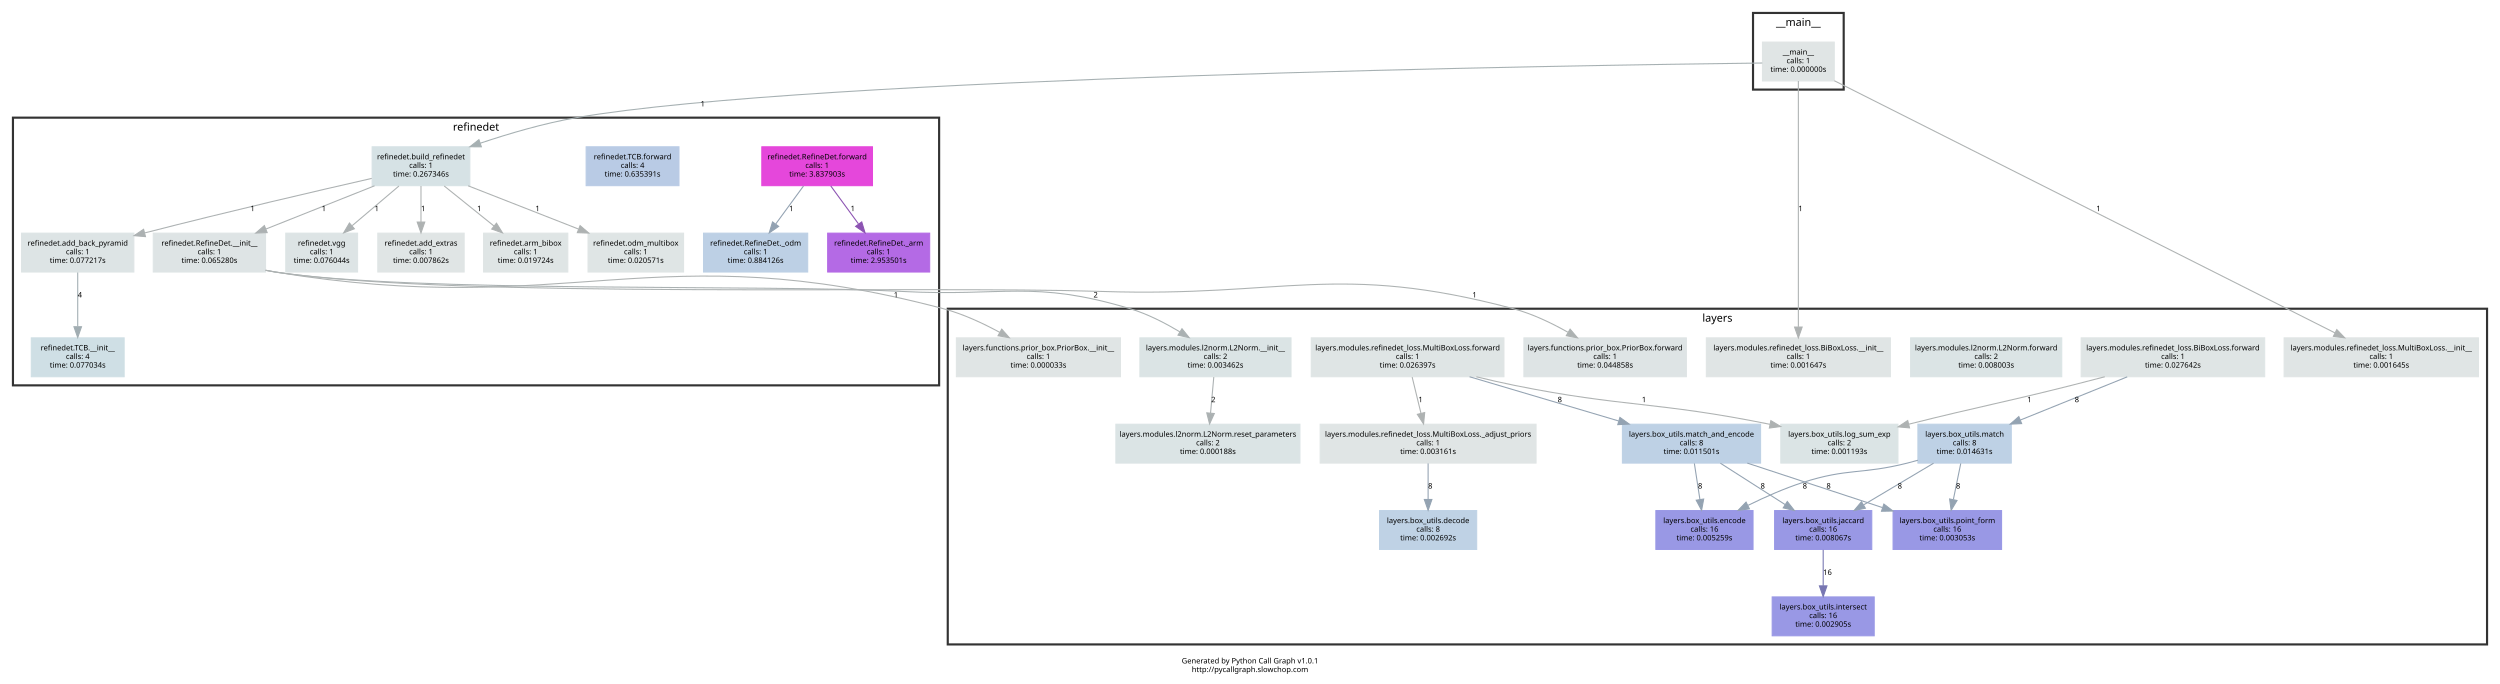
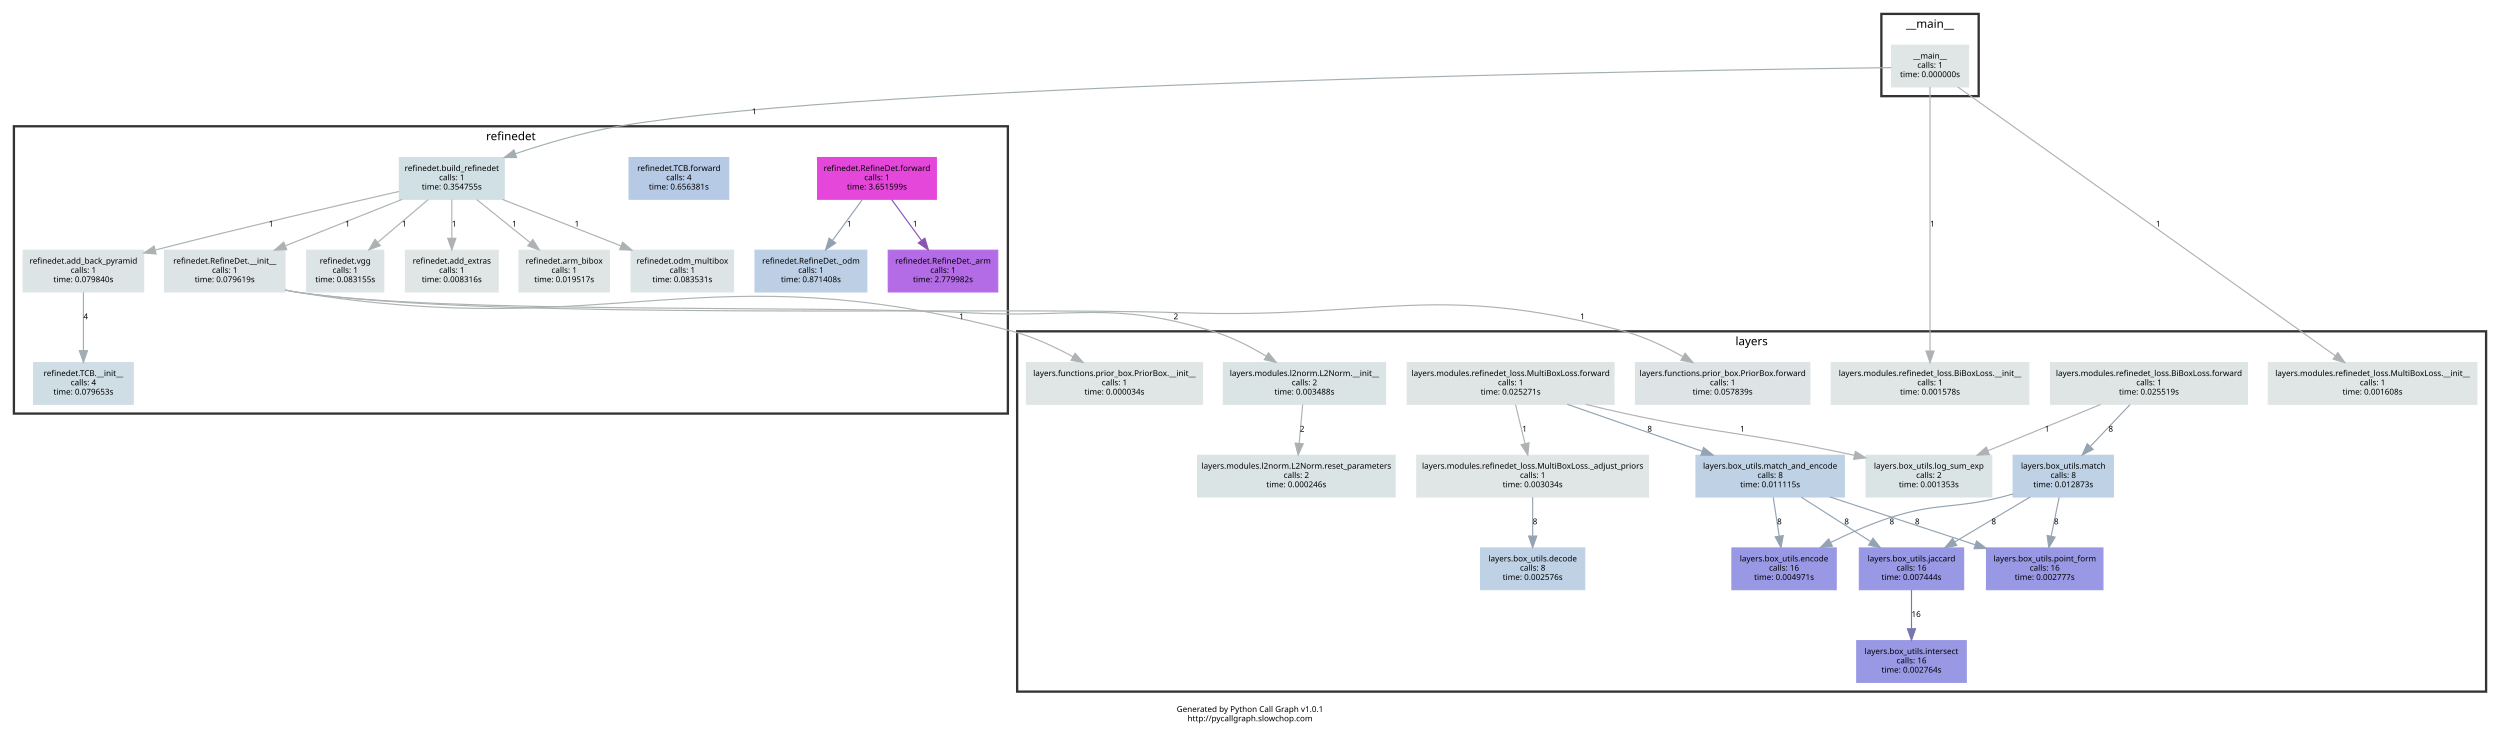
- <svg xmlns="http://www.w3.org/2000/svg" width="2316pt" height="633pt" viewBox="0.00 0.00 2316.00 633.00">
+ <svg xmlns="http://www.w3.org/2000/svg" width="2158pt" height="633pt" viewBox="0.00 0.00 2158.00 633.00">
  <g id="graph0" class="graph" transform="scale(1 1) rotate(0) translate(4 629)">
-     <polygon fill="white" stroke="white" points="-4,5 -4,-629 2313,-629 2313,5 -4,5" />
-     <text text-anchor="middle" x="1154" y="-14.4" font-family="Verdana" font-size="7.00" fill="#000000">Generated by Python Call Graph v1.0.1</text>
-     <text text-anchor="middle" x="1154" y="-6.4" font-family="Verdana" font-size="7.00" fill="#000000">http://pycallgraph.slowchop.com</text>
+     <polygon fill="white" stroke="white" points="-4,5 -4,-629 2155,-629 2155,5 -4,5" />
+     <text text-anchor="middle" x="1075" y="-14.4" font-family="Verdana" font-size="7.00" fill="#000000">Generated by Python Call Graph v1.0.1</text>
+     <text text-anchor="middle" x="1075" y="-6.4" font-family="Verdana" font-size="7.00" fill="#000000">http://pycallgraph.slowchop.com</text>
    <g id="clust1" class="cluster">
-       <polygon fill="none" stroke="#000000" stroke-width="2" stroke-opacity="0.8" points="874,-32 874,-343 2300,-343 2300,-32 874,-32" />
-       <text text-anchor="middle" x="1587" y="-331" font-family="Verdana" font-size="10.00">layers</text>
+       <polygon fill="none" stroke="#000000" stroke-width="2" stroke-opacity="0.8" points="874,-32 874,-343 2142,-343 2142,-32 874,-32" />
+       <text text-anchor="middle" x="1508" y="-331" font-family="Verdana" font-size="10.00">layers</text>
    </g>
    <g id="clust2" class="cluster">
      <polygon fill="none" stroke="#000000" stroke-width="2" stroke-opacity="0.8" points="8,-272 8,-520 866,-520 866,-272 8,-272" />
      <text text-anchor="middle" x="437" y="-508" font-family="Verdana" font-size="10.00">refinedet</text>
    </g>
    <g id="clust3" class="cluster">
      <polygon fill="none" stroke="#000000" stroke-width="2" stroke-opacity="0.8" points="1620,-546 1620,-617 1704,-617 1704,-546 1620,-546" />
      <text text-anchor="middle" x="1662" y="-605" font-family="Verdana" font-size="10.00">__main__</text>
    </g>
    <g id="node1" class="node">
      <polygon fill="#e0e5e5" stroke="#e0e5e5" points="1419,-236 1219,-236 1219,-200 1419,-200 1419,-236" />
      <text text-anchor="middle" x="1319" y="-224.4" font-family="Verdana" font-size="7.00" fill="#000000">layers.modules.refinedet_loss.MultiBoxLoss._adjust_priors</text>
      <text text-anchor="middle" x="1319" y="-216.4" font-family="Verdana" font-size="7.00" fill="#000000">calls: 1</text>
-       <text text-anchor="middle" x="1319" y="-208.4" font-family="Verdana" font-size="7.00" fill="#000000">time: 0.003161s</text>
+       <text text-anchor="middle" x="1319" y="-208.4" font-family="Verdana" font-size="7.00" fill="#000000">time: 0.003034s</text>
    </g>
    <g id="node6" class="node">
      <polygon fill="#bfd2e5" stroke="#bfd2e5" points="1364,-156 1274,-156 1274,-120 1364,-120 1364,-156" />
      <text text-anchor="middle" x="1319" y="-144.4" font-family="Verdana" font-size="7.00" fill="#000000">layers.box_utils.decode</text>
      <text text-anchor="middle" x="1319" y="-136.4" font-family="Verdana" font-size="7.00" fill="#000000">calls: 8</text>
-       <text text-anchor="middle" x="1319" y="-128.4" font-family="Verdana" font-size="7.00" fill="#000000">time: 0.002692s</text>
+       <text text-anchor="middle" x="1319" y="-128.4" font-family="Verdana" font-size="7.00" fill="#000000">time: 0.002576s</text>
    </g>
    <g id="edge5" class="edge">
      <path fill="none" stroke="#94a3b2" d="M1319,-199.689C1319,-189.894 1319,-177.422 1319,-166.335" />
      <polygon fill="#94a3b2" stroke="#94a3b2" points="1322.5,-166.262 1319,-156.262 1315.5,-166.262 1322.5,-166.262" />
      <text text-anchor="middle" x="1321" y="-176.4" font-family="Verdana" font-size="7.00" fill="#000000">8</text>
    </g>
    <g id="node2" class="node">
-       <polygon fill="#9998e5" stroke="#9998e5" points="1620,-156 1530,-156 1530,-120 1620,-120 1620,-156" />
-       <text text-anchor="middle" x="1575" y="-144.4" font-family="Verdana" font-size="7.00" fill="#000000">layers.box_utils.encode</text>
-       <text text-anchor="middle" x="1575" y="-136.4" font-family="Verdana" font-size="7.00" fill="#000000">calls: 16</text>
-       <text text-anchor="middle" x="1575" y="-128.4" font-family="Verdana" font-size="7.00" fill="#000000">time: 0.005259s</text>
+       <polygon fill="#9998e5" stroke="#9998e5" points="1581,-156 1491,-156 1491,-120 1581,-120 1581,-156" />
+       <text text-anchor="middle" x="1536" y="-144.4" font-family="Verdana" font-size="7.00" fill="#000000">layers.box_utils.encode</text>
+       <text text-anchor="middle" x="1536" y="-136.4" font-family="Verdana" font-size="7.00" fill="#000000">calls: 16</text>
+       <text text-anchor="middle" x="1536" y="-128.4" font-family="Verdana" font-size="7.00" fill="#000000">time: 0.004971s</text>
    </g>
    <g id="node3" class="node">
-       <polygon fill="#dbe4e5" stroke="#dbe4e5" points="1754.25,-236 1645.75,-236 1645.75,-200 1754.25,-200 1754.25,-236" />
-       <text text-anchor="middle" x="1700" y="-224.4" font-family="Verdana" font-size="7.00" fill="#000000">layers.box_utils.log_sum_exp</text>
-       <text text-anchor="middle" x="1700" y="-216.4" font-family="Verdana" font-size="7.00" fill="#000000">calls: 2</text>
-       <text text-anchor="middle" x="1700" y="-208.4" font-family="Verdana" font-size="7.00" fill="#000000">time: 0.001193s</text>
+       <polygon fill="#dbe4e5" stroke="#dbe4e5" points="1715.25,-236 1606.75,-236 1606.75,-200 1715.25,-200 1715.25,-236" />
+       <text text-anchor="middle" x="1661" y="-224.4" font-family="Verdana" font-size="7.00" fill="#000000">layers.box_utils.log_sum_exp</text>
+       <text text-anchor="middle" x="1661" y="-216.4" font-family="Verdana" font-size="7.00" fill="#000000">calls: 2</text>
+       <text text-anchor="middle" x="1661" y="-208.4" font-family="Verdana" font-size="7.00" fill="#000000">time: 0.001353s</text>
    </g>
    <g id="node4" class="node">
      <polygon fill="#e0e5e5" stroke="#e0e5e5" points="1034,-316 882,-316 882,-280 1034,-280 1034,-316" />
      <text text-anchor="middle" x="958" y="-304.4" font-family="Verdana" font-size="7.00" fill="#000000">layers.functions.prior_box.PriorBox.__init__</text>
      <text text-anchor="middle" x="958" y="-296.4" font-family="Verdana" font-size="7.00" fill="#000000">calls: 1</text>
-       <text text-anchor="middle" x="958" y="-288.4" font-family="Verdana" font-size="7.00" fill="#000000">time: 0.000033s</text>
+       <text text-anchor="middle" x="958" y="-288.4" font-family="Verdana" font-size="7.00" fill="#000000">time: 0.000034s</text>
    </g>
    <g id="node5" class="node">
      <polygon fill="#dbe4e5" stroke="#dbe4e5" points="1200.25,-236 1029.75,-236 1029.75,-200 1200.25,-200 1200.25,-236" />
      <text text-anchor="middle" x="1115" y="-224.4" font-family="Verdana" font-size="7.00" fill="#000000">layers.modules.l2norm.L2Norm.reset_parameters</text>
      <text text-anchor="middle" x="1115" y="-216.4" font-family="Verdana" font-size="7.00" fill="#000000">calls: 2</text>
-       <text text-anchor="middle" x="1115" y="-208.4" font-family="Verdana" font-size="7.00" fill="#000000">time: 0.000188s</text>
+       <text text-anchor="middle" x="1115" y="-208.4" font-family="Verdana" font-size="7.00" fill="#000000">time: 0.000246s</text>
    </g>
    <g id="node7" class="node">
-       <polygon fill="#9998e5" stroke="#9998e5" points="1732.25,-76 1637.75,-76 1637.75,-40 1732.25,-40 1732.25,-76" />
-       <text text-anchor="middle" x="1685" y="-64.4" font-family="Verdana" font-size="7.00" fill="#000000">layers.box_utils.intersect</text>
-       <text text-anchor="middle" x="1685" y="-56.4" font-family="Verdana" font-size="7.00" fill="#000000">calls: 16</text>
-       <text text-anchor="middle" x="1685" y="-48.4" font-family="Verdana" font-size="7.00" fill="#000000">time: 0.002905s</text>
+       <polygon fill="#9998e5" stroke="#9998e5" points="1693.25,-76 1598.75,-76 1598.75,-40 1693.25,-40 1693.25,-76" />
+       <text text-anchor="middle" x="1646" y="-64.4" font-family="Verdana" font-size="7.00" fill="#000000">layers.box_utils.intersect</text>
+       <text text-anchor="middle" x="1646" y="-56.4" font-family="Verdana" font-size="7.00" fill="#000000">calls: 16</text>
+       <text text-anchor="middle" x="1646" y="-48.4" font-family="Verdana" font-size="7.00" fill="#000000">time: 0.002764s</text>
    </g>
    <g id="node8" class="node">
-       <polygon fill="#dfe5e5" stroke="#dfe5e5" points="2094,-316 1924,-316 1924,-280 2094,-280 2094,-316" />
-       <text text-anchor="middle" x="2009" y="-304.4" font-family="Verdana" font-size="7.00" fill="#000000">layers.modules.refinedet_loss.BiBoxLoss.forward</text>
-       <text text-anchor="middle" x="2009" y="-296.4" font-family="Verdana" font-size="7.00" fill="#000000">calls: 1</text>
-       <text text-anchor="middle" x="2009" y="-288.4" font-family="Verdana" font-size="7.00" fill="#000000">time: 0.027642s</text>
+       <polygon fill="#dfe5e5" stroke="#dfe5e5" points="1936,-316 1766,-316 1766,-280 1936,-280 1936,-316" />
+       <text text-anchor="middle" x="1851" y="-304.4" font-family="Verdana" font-size="7.00" fill="#000000">layers.modules.refinedet_loss.BiBoxLoss.forward</text>
+       <text text-anchor="middle" x="1851" y="-296.4" font-family="Verdana" font-size="7.00" fill="#000000">calls: 1</text>
+       <text text-anchor="middle" x="1851" y="-288.4" font-family="Verdana" font-size="7.00" fill="#000000">time: 0.025519s</text>
    </g>
    <g id="edge9" class="edge">
-       <path fill="none" stroke="#aeb2b2" d="M1945.85,-279.966C1935.55,-277.256 1924.99,-274.518 1915,-272 1851.11,-255.89 1832.55,-253.091 1764.4,-236.063" />
-       <polygon fill="#aeb2b2" stroke="#aeb2b2" points="1764.99,-232.604 1754.44,-233.563 1763.29,-239.393 1764.99,-232.604" />
-       <text text-anchor="middle" x="1876" y="-256.4" font-family="Verdana" font-size="7.00" fill="#000000">1</text>
+       <path fill="none" stroke="#aeb2b2" d="M1809.3,-279.883C1780.72,-268.148 1742.61,-252.504 1712.19,-240.013" />
+       <polygon fill="#aeb2b2" stroke="#aeb2b2" points="1713.18,-236.637 1702.6,-236.078 1710.52,-243.113 1713.18,-236.637" />
+       <text text-anchor="middle" x="1763" y="-256.4" font-family="Verdana" font-size="7.00" fill="#000000">1</text>
+     </g>
+     <g id="node9" class="node">
+       <polygon fill="#bed1e5" stroke="#bed1e5" points="1820.25,-236 1733.75,-236 1733.75,-200 1820.25,-200 1820.25,-236" />
+       <text text-anchor="middle" x="1777" y="-224.4" font-family="Verdana" font-size="7.00" fill="#000000">layers.box_utils.match</text>
+       <text text-anchor="middle" x="1777" y="-216.4" font-family="Verdana" font-size="7.00" fill="#000000">calls: 8</text>
+       <text text-anchor="middle" x="1777" y="-208.4" font-family="Verdana" font-size="7.00" fill="#000000">time: 0.012873s</text>
+     </g>
+     <g id="edge10" class="edge">
+       <path fill="none" stroke="#94a3b2" d="M1834.58,-279.689C1824.52,-269.086 1811.48,-255.346 1800.36,-243.622" />
+       <polygon fill="#94a3b2" stroke="#94a3b2" points="1802.8,-241.108 1793.38,-236.262 1797.72,-245.926 1802.8,-241.108" />
+       <text text-anchor="middle" x="1818" y="-256.4" font-family="Verdana" font-size="7.00" fill="#000000">8</text>
+     </g>
+     <g id="edge14" class="edge">
+       <path fill="none" stroke="#94a3b2" d="M1733.74,-202.632C1730.46,-201.693 1727.19,-200.803 1724,-200 1681.48,-189.282 1668.72,-195.478 1627,-182 1609.93,-176.484 1591.91,-168.475 1576.45,-160.86" />
+       <polygon fill="#94a3b2" stroke="#94a3b2" points="1577.69,-157.567 1567.19,-156.195 1574.54,-163.819 1577.69,-157.567" />
+       <text text-anchor="middle" x="1629" y="-176.4" font-family="Verdana" font-size="7.00" fill="#000000">8</text>
+     </g>
+     <g id="node10" class="node">
+       <polygon fill="#9998e5" stroke="#9998e5" points="1811.25,-156 1710.75,-156 1710.75,-120 1811.25,-120 1811.25,-156" />
+       <text text-anchor="middle" x="1761" y="-144.4" font-family="Verdana" font-size="7.00" fill="#000000">layers.box_utils.point_form</text>
+       <text text-anchor="middle" x="1761" y="-136.4" font-family="Verdana" font-size="7.00" fill="#000000">calls: 16</text>
+       <text text-anchor="middle" x="1761" y="-128.4" font-family="Verdana" font-size="7.00" fill="#000000">time: 0.002777s</text>
+     </g>
+     <g id="edge15" class="edge">
+       <path fill="none" stroke="#94a3b2" d="M1773.45,-199.689C1771.44,-189.894 1768.88,-177.422 1766.61,-166.335" />
+       <polygon fill="#94a3b2" stroke="#94a3b2" points="1769.98,-165.355 1764.54,-156.262 1763.12,-166.762 1769.98,-165.355" />
+       <text text-anchor="middle" x="1771" y="-176.4" font-family="Verdana" font-size="7.00" fill="#000000">8</text>
+     </g>
+     <g id="node17" class="node">
+       <polygon fill="#9998e5" stroke="#9998e5" points="1691,-156 1601,-156 1601,-120 1691,-120 1691,-156" />
+       <text text-anchor="middle" x="1646" y="-144.4" font-family="Verdana" font-size="7.00" fill="#000000">layers.box_utils.jaccard</text>
+       <text text-anchor="middle" x="1646" y="-136.4" font-family="Verdana" font-size="7.00" fill="#000000">calls: 16</text>
+       <text text-anchor="middle" x="1646" y="-128.4" font-family="Verdana" font-size="7.00" fill="#000000">time: 0.007444s</text>
+     </g>
+     <g id="edge16" class="edge">
+       <path fill="none" stroke="#94a3b2" d="M1748.25,-199.883C1729.23,-188.554 1704.08,-173.583 1683.49,-161.322" />
+       <polygon fill="#94a3b2" stroke="#94a3b2" points="1685.06,-158.186 1674.68,-156.078 1681.48,-164.201 1685.06,-158.186" />
+       <text text-anchor="middle" x="1717" y="-176.4" font-family="Verdana" font-size="7.00" fill="#000000">8</text>
    </g>
    <g id="node11" class="node">
-       <polygon fill="#bed1e5" stroke="#bed1e5" points="1859.25,-236 1772.75,-236 1772.75,-200 1859.25,-200 1859.25,-236" />
-       <text text-anchor="middle" x="1816" y="-224.4" font-family="Verdana" font-size="7.00" fill="#000000">layers.box_utils.match</text>
-       <text text-anchor="middle" x="1816" y="-216.4" font-family="Verdana" font-size="7.00" fill="#000000">calls: 8</text>
-       <text text-anchor="middle" x="1816" y="-208.4" font-family="Verdana" font-size="7.00" fill="#000000">time: 0.014631s</text>
-     </g>
-     <g id="edge10" class="edge">
-       <path fill="none" stroke="#94a3b2" d="M1966.65,-279.883C1937.48,-268.097 1898.57,-252.369 1867.59,-239.851" />
-       <polygon fill="#94a3b2" stroke="#94a3b2" points="1868.84,-236.58 1858.26,-236.078 1866.22,-243.07 1868.84,-236.58" />
-       <text text-anchor="middle" x="1920" y="-256.4" font-family="Verdana" font-size="7.00" fill="#000000">8</text>
-     </g>
-     <g id="node9" class="node">
-       <polygon fill="#dbe4e5" stroke="#dbe4e5" points="1906,-316 1766,-316 1766,-280 1906,-280 1906,-316" />
-       <text text-anchor="middle" x="1836" y="-304.4" font-family="Verdana" font-size="7.00" fill="#000000">layers.modules.l2norm.L2Norm.forward</text>
-       <text text-anchor="middle" x="1836" y="-296.4" font-family="Verdana" font-size="7.00" fill="#000000">calls: 2</text>
-       <text text-anchor="middle" x="1836" y="-288.4" font-family="Verdana" font-size="7.00" fill="#000000">time: 0.008003s</text>
-     </g>
-     <g id="node10" class="node">
-       <polygon fill="#9998e5" stroke="#9998e5" points="1850.25,-156 1749.75,-156 1749.75,-120 1850.25,-120 1850.25,-156" />
-       <text text-anchor="middle" x="1800" y="-144.4" font-family="Verdana" font-size="7.00" fill="#000000">layers.box_utils.point_form</text>
-       <text text-anchor="middle" x="1800" y="-136.4" font-family="Verdana" font-size="7.00" fill="#000000">calls: 16</text>
-       <text text-anchor="middle" x="1800" y="-128.4" font-family="Verdana" font-size="7.00" fill="#000000">time: 0.003053s</text>
-     </g>
-     <g id="edge14" class="edge">
-       <path fill="none" stroke="#94a3b2" d="M1772.74,-202.632C1769.46,-201.693 1766.19,-200.803 1763,-200 1720.48,-189.282 1707.72,-195.478 1666,-182 1648.93,-176.484 1630.91,-168.475 1615.45,-160.86" />
-       <polygon fill="#94a3b2" stroke="#94a3b2" points="1616.69,-157.567 1606.19,-156.195 1613.54,-163.819 1616.69,-157.567" />
-       <text text-anchor="middle" x="1668" y="-176.4" font-family="Verdana" font-size="7.00" fill="#000000">8</text>
-     </g>
-     <g id="edge15" class="edge">
-       <path fill="none" stroke="#94a3b2" d="M1812.45,-199.689C1810.44,-189.894 1807.88,-177.422 1805.61,-166.335" />
-       <polygon fill="#94a3b2" stroke="#94a3b2" points="1808.98,-165.355 1803.54,-156.262 1802.12,-166.762 1808.98,-165.355" />
-       <text text-anchor="middle" x="1810" y="-176.4" font-family="Verdana" font-size="7.00" fill="#000000">8</text>
-     </g>
-     <g id="node18" class="node">
-       <polygon fill="#9998e5" stroke="#9998e5" points="1730,-156 1640,-156 1640,-120 1730,-120 1730,-156" />
-       <text text-anchor="middle" x="1685" y="-144.4" font-family="Verdana" font-size="7.00" fill="#000000">layers.box_utils.jaccard</text>
-       <text text-anchor="middle" x="1685" y="-136.4" font-family="Verdana" font-size="7.00" fill="#000000">calls: 16</text>
-       <text text-anchor="middle" x="1685" y="-128.4" font-family="Verdana" font-size="7.00" fill="#000000">time: 0.008067s</text>
-     </g>
-     <g id="edge16" class="edge">
-       <path fill="none" stroke="#94a3b2" d="M1787.25,-199.883C1768.23,-188.554 1743.08,-173.583 1722.49,-161.322" />
-       <polygon fill="#94a3b2" stroke="#94a3b2" points="1724.06,-158.186 1713.68,-156.078 1720.48,-164.201 1724.06,-158.186" />
-       <text text-anchor="middle" x="1756" y="-176.4" font-family="Verdana" font-size="7.00" fill="#000000">8</text>
-     </g>
-     <g id="node12" class="node">
      <polygon fill="#e0e5e5" stroke="#e0e5e5" points="1747.25,-316 1576.75,-316 1576.75,-280 1747.25,-280 1747.25,-316" />
      <text text-anchor="middle" x="1662" y="-304.4" font-family="Verdana" font-size="7.00" fill="#000000">layers.modules.refinedet_loss.BiBoxLoss.__init__</text>
      <text text-anchor="middle" x="1662" y="-296.4" font-family="Verdana" font-size="7.00" fill="#000000">calls: 1</text>
-       <text text-anchor="middle" x="1662" y="-288.4" font-family="Verdana" font-size="7.00" fill="#000000">time: 0.001647s</text>
+       <text text-anchor="middle" x="1662" y="-288.4" font-family="Verdana" font-size="7.00" fill="#000000">time: 0.001578s</text>
+     </g>
+     <g id="node12" class="node">
+       <polygon fill="#e0e5e5" stroke="#e0e5e5" points="2134,-316 1954,-316 1954,-280 2134,-280 2134,-316" />
+       <text text-anchor="middle" x="2044" y="-304.4" font-family="Verdana" font-size="7.00" fill="#000000">layers.modules.refinedet_loss.MultiBoxLoss.__init__</text>
+       <text text-anchor="middle" x="2044" y="-296.4" font-family="Verdana" font-size="7.00" fill="#000000">calls: 1</text>
+       <text text-anchor="middle" x="2044" y="-288.4" font-family="Verdana" font-size="7.00" fill="#000000">time: 0.001608s</text>
    </g>
    <g id="node13" class="node">
-       <polygon fill="#e0e5e5" stroke="#e0e5e5" points="2292,-316 2112,-316 2112,-280 2292,-280 2292,-316" />
-       <text text-anchor="middle" x="2202" y="-304.4" font-family="Verdana" font-size="7.00" fill="#000000">layers.modules.refinedet_loss.MultiBoxLoss.__init__</text>
-       <text text-anchor="middle" x="2202" y="-296.4" font-family="Verdana" font-size="7.00" fill="#000000">calls: 1</text>
-       <text text-anchor="middle" x="2202" y="-288.4" font-family="Verdana" font-size="7.00" fill="#000000">time: 0.001645s</text>
-     </g>
-     <g id="node14" class="node">
      <polygon fill="#dfe5e5" stroke="#dfe5e5" points="1389.25,-316 1210.75,-316 1210.75,-280 1389.25,-280 1389.25,-316" />
      <text text-anchor="middle" x="1300" y="-304.4" font-family="Verdana" font-size="7.00" fill="#000000">layers.modules.refinedet_loss.MultiBoxLoss.forward</text>
      <text text-anchor="middle" x="1300" y="-296.4" font-family="Verdana" font-size="7.00" fill="#000000">calls: 1</text>
-       <text text-anchor="middle" x="1300" y="-288.4" font-family="Verdana" font-size="7.00" fill="#000000">time: 0.026397s</text>
+       <text text-anchor="middle" x="1300" y="-288.4" font-family="Verdana" font-size="7.00" fill="#000000">time: 0.025271s</text>
    </g>
    <g id="edge11" class="edge">
      <path fill="none" stroke="#aeb2b2" d="M1304.22,-279.689C1306.63,-269.793 1309.7,-257.164 1312.42,-245.993" />
      <polygon fill="#aeb2b2" stroke="#aeb2b2" points="1315.83,-246.807 1314.8,-236.262 1309.03,-245.15 1315.83,-246.807" />
      <text text-anchor="middle" x="1312" y="-256.4" font-family="Verdana" font-size="7.00" fill="#000000">1</text>
    </g>
-     <g id="node17" class="node">
-       <polygon fill="#bed1e5" stroke="#bed1e5" points="1627,-236 1499,-236 1499,-200 1627,-200 1627,-236" />
-       <text text-anchor="middle" x="1563" y="-224.4" font-family="Verdana" font-size="7.00" fill="#000000">layers.box_utils.match_and_encode</text>
-       <text text-anchor="middle" x="1563" y="-216.4" font-family="Verdana" font-size="7.00" fill="#000000">calls: 8</text>
-       <text text-anchor="middle" x="1563" y="-208.4" font-family="Verdana" font-size="7.00" fill="#000000">time: 0.011501s</text>
+     <g id="node16" class="node">
+       <polygon fill="#bed1e5" stroke="#bed1e5" points="1588,-236 1460,-236 1460,-200 1588,-200 1588,-236" />
+       <text text-anchor="middle" x="1524" y="-224.4" font-family="Verdana" font-size="7.00" fill="#000000">layers.box_utils.match_and_encode</text>
+       <text text-anchor="middle" x="1524" y="-216.4" font-family="Verdana" font-size="7.00" fill="#000000">calls: 8</text>
+       <text text-anchor="middle" x="1524" y="-208.4" font-family="Verdana" font-size="7.00" fill="#000000">time: 0.011115s</text>
    </g>
    <g id="edge12" class="edge">
-       <path fill="none" stroke="#94a3b2" d="M1357.39,-279.979C1398.06,-267.919 1452.76,-251.696 1495.51,-239.015" />
-       <polygon fill="#94a3b2" stroke="#94a3b2" points="1496.69,-242.318 1505.28,-236.119 1494.69,-235.607 1496.69,-242.318" />
-       <text text-anchor="middle" x="1441" y="-256.4" font-family="Verdana" font-size="7.00" fill="#000000">8</text>
+       <path fill="none" stroke="#94a3b2" d="M1348.88,-279.979C1383.15,-268.046 1429.13,-252.037 1465.37,-239.416" />
+       <polygon fill="#94a3b2" stroke="#94a3b2" points="1466.54,-242.713 1474.84,-236.119 1464.24,-236.103 1466.54,-242.713" />
+       <text text-anchor="middle" x="1420" y="-256.4" font-family="Verdana" font-size="7.00" fill="#000000">8</text>
    </g>
    <g id="edge13" class="edge">
-       <path fill="none" stroke="#aeb2b2" d="M1363.7,-279.951C1375.4,-277.096 1387.53,-274.314 1399,-272 1500.38,-251.55 1529.97,-257.335 1635.83,-235.891" />
-       <polygon fill="#aeb2b2" stroke="#aeb2b2" points="1636.54,-239.319 1645.63,-233.874 1635.13,-232.463 1636.54,-239.319" />
-       <text text-anchor="middle" x="1519" y="-256.4" font-family="Verdana" font-size="7.00" fill="#000000">1</text>
-     </g>
-     <g id="node15" class="node">
+       <path fill="none" stroke="#aeb2b2" d="M1364.82,-279.965C1376.18,-277.17 1387.91,-274.405 1399,-272 1483.34,-253.706 1507.99,-255.35 1596.65,-235.969" />
+       <polygon fill="#aeb2b2" stroke="#aeb2b2" points="1597.6,-239.344 1606.61,-233.765 1596.08,-232.51 1597.6,-239.344" />
+       <text text-anchor="middle" x="1500" y="-256.4" font-family="Verdana" font-size="7.00" fill="#000000">1</text>
+     </g>
+     <g id="node14" class="node">
      <polygon fill="#dbe4e5" stroke="#dbe4e5" points="1192,-316 1052,-316 1052,-280 1192,-280 1192,-316" />
      <text text-anchor="middle" x="1122" y="-304.4" font-family="Verdana" font-size="7.00" fill="#000000">layers.modules.l2norm.L2Norm.__init__</text>
      <text text-anchor="middle" x="1122" y="-296.4" font-family="Verdana" font-size="7.00" fill="#000000">calls: 2</text>
-       <text text-anchor="middle" x="1122" y="-288.4" font-family="Verdana" font-size="7.00" fill="#000000">time: 0.003462s</text>
+       <text text-anchor="middle" x="1122" y="-288.4" font-family="Verdana" font-size="7.00" fill="#000000">time: 0.003488s</text>
    </g>
    <g id="edge1" class="edge">
      <path fill="none" stroke="#abb1b2" d="M1120.45,-279.689C1119.57,-269.894 1118.45,-257.422 1117.45,-246.335" />
      <polygon fill="#abb1b2" stroke="#abb1b2" points="1120.93,-245.909 1116.55,-236.262 1113.96,-246.535 1120.93,-245.909" />
      <text text-anchor="middle" x="1120" y="-256.4" font-family="Verdana" font-size="7.00" fill="#000000">2</text>
    </g>
-     <g id="node16" class="node">
+     <g id="node15" class="node">
      <polygon fill="#dee4e5" stroke="#dee4e5" points="1558.25,-316 1407.75,-316 1407.75,-280 1558.25,-280 1558.25,-316" />
      <text text-anchor="middle" x="1483" y="-304.4" font-family="Verdana" font-size="7.00" fill="#000000">layers.functions.prior_box.PriorBox.forward</text>
      <text text-anchor="middle" x="1483" y="-296.4" font-family="Verdana" font-size="7.00" fill="#000000">calls: 1</text>
-       <text text-anchor="middle" x="1483" y="-288.4" font-family="Verdana" font-size="7.00" fill="#000000">time: 0.044858s</text>
+       <text text-anchor="middle" x="1483" y="-288.4" font-family="Verdana" font-size="7.00" fill="#000000">time: 0.057839s</text>
    </g>
    <g id="edge20" class="edge">
-       <path fill="none" stroke="#94a3b2" d="M1565.66,-199.689C1567.17,-189.894 1569.09,-177.422 1570.79,-166.335" />
-       <polygon fill="#94a3b2" stroke="#94a3b2" points="1574.28,-166.678 1572.34,-156.262 1567.36,-165.614 1574.28,-166.678" />
-       <text text-anchor="middle" x="1571" y="-176.4" font-family="Verdana" font-size="7.00" fill="#000000">8</text>
+       <path fill="none" stroke="#94a3b2" d="M1526.66,-199.689C1528.17,-189.894 1530.09,-177.422 1531.79,-166.335" />
+       <polygon fill="#94a3b2" stroke="#94a3b2" points="1535.28,-166.678 1533.34,-156.262 1528.36,-165.614 1535.28,-166.678" />
+       <text text-anchor="middle" x="1532" y="-176.4" font-family="Verdana" font-size="7.00" fill="#000000">8</text>
    </g>
    <g id="edge21" class="edge">
-       <path fill="none" stroke="#94a3b2" d="M1614.72,-199.979C1651.63,-187.83 1701.38,-171.456 1740.04,-158.734" />
-       <polygon fill="#94a3b2" stroke="#94a3b2" points="1741.21,-162.034 1749.61,-155.583 1739.02,-155.385 1741.21,-162.034" />
-       <text text-anchor="middle" x="1690" y="-176.4" font-family="Verdana" font-size="7.00" fill="#000000">8</text>
+       <path fill="none" stroke="#94a3b2" d="M1575.72,-199.979C1612.63,-187.83 1662.38,-171.456 1701.04,-158.734" />
+       <polygon fill="#94a3b2" stroke="#94a3b2" points="1702.21,-162.034 1710.61,-155.583 1700.02,-155.385 1702.21,-162.034" />
+       <text text-anchor="middle" x="1651" y="-176.4" font-family="Verdana" font-size="7.00" fill="#000000">8</text>
    </g>
    <g id="edge22" class="edge">
-       <path fill="none" stroke="#94a3b2" d="M1589.77,-199.883C1607.41,-188.605 1630.7,-173.717 1649.83,-161.487" />
-       <polygon fill="#94a3b2" stroke="#94a3b2" points="1651.75,-164.413 1658.29,-156.078 1647.98,-158.515 1651.75,-164.413" />
-       <text text-anchor="middle" x="1629" y="-176.4" font-family="Verdana" font-size="7.00" fill="#000000">8</text>
+       <path fill="none" stroke="#94a3b2" d="M1550.77,-199.883C1568.41,-188.605 1591.7,-173.717 1610.83,-161.487" />
+       <polygon fill="#94a3b2" stroke="#94a3b2" points="1612.75,-164.413 1619.29,-156.078 1608.98,-158.515 1612.75,-164.413" />
+       <text text-anchor="middle" x="1590" y="-176.4" font-family="Verdana" font-size="7.00" fill="#000000">8</text>
    </g>
    <g id="edge29" class="edge">
-       <path fill="none" stroke="#7776b2" d="M1685,-119.689C1685,-109.894 1685,-97.422 1685,-86.335" />
-       <polygon fill="#7776b2" stroke="#7776b2" points="1688.5,-86.262 1685,-76.262 1681.5,-86.262 1688.5,-86.262" />
-       <text text-anchor="middle" x="1689" y="-96.4" font-family="Verdana" font-size="7.00" fill="#000000">16</text>
-     </g>
-     <g id="node19" class="node">
-       <polygon fill="#dee4e5" stroke="#dee4e5" points="242,-413 138,-413 138,-377 242,-377 242,-413" />
+       <path fill="none" stroke="#7776b2" d="M1646,-119.689C1646,-109.894 1646,-97.422 1646,-86.335" />
+       <polygon fill="#7776b2" stroke="#7776b2" points="1649.5,-86.262 1646,-76.262 1642.5,-86.262 1649.5,-86.262" />
+       <text text-anchor="middle" x="1650" y="-96.4" font-family="Verdana" font-size="7.00" fill="#000000">16</text>
+     </g>
+     <g id="node18" class="node">
+       <polygon fill="#dde4e5" stroke="#dde4e5" points="242,-413 138,-413 138,-377 242,-377 242,-413" />
      <text text-anchor="middle" x="190" y="-401.4" font-family="Verdana" font-size="7.00" fill="#000000">refinedet.RefineDet.__init__</text>
      <text text-anchor="middle" x="190" y="-393.4" font-family="Verdana" font-size="7.00" fill="#000000">calls: 1</text>
-       <text text-anchor="middle" x="190" y="-385.4" font-family="Verdana" font-size="7.00" fill="#000000">time: 0.065280s</text>
+       <text text-anchor="middle" x="190" y="-385.4" font-family="Verdana" font-size="7.00" fill="#000000">time: 0.079619s</text>
    </g>
    <g id="edge6" class="edge">
      <path fill="none" stroke="#aeb2b2" d="M242.077,-378.686C245.082,-378.053 248.071,-377.483 251,-377 522.859,-332.198 603.682,-413.635 870,-343 888.08,-338.205 906.794,-329.461 922.292,-321.024" />
      <polygon fill="#aeb2b2" stroke="#aeb2b2" points="924.012,-324.072 931.016,-316.124 920.584,-317.969 924.012,-324.072" />
      <text text-anchor="middle" x="826" y="-353.4" font-family="Verdana" font-size="7.00" fill="#000000">1</text>
    </g>
    <g id="edge7" class="edge">
      <path fill="none" stroke="#aab1b2" d="M242.063,-378.602C245.072,-377.99 248.066,-377.448 251,-377 378.696,-357.52 703.011,-365.885 832,-359 925.913,-353.987 952.932,-370.067 1043,-343 1059.03,-338.182 1075.42,-329.743 1089.08,-321.535" />
      <polygon fill="#aab1b2" stroke="#aab1b2" points="1090.99,-324.469 1097.63,-316.216 1087.29,-318.525 1090.99,-324.469" />
      <text text-anchor="middle" x="1011" y="-353.4" font-family="Verdana" font-size="7.00" fill="#000000">2</text>
    </g>
    <g id="edge8" class="edge">
-       <path fill="none" stroke="#adb2b2" d="M242.059,-378.576C245.069,-377.97 248.064,-377.437 251,-377 419.417,-351.952 846.822,-364.572 1017,-359 1186.39,-353.453 1234.21,-386.541 1398,-343 1415.55,-338.334 1433.62,-329.63 1448.55,-321.187" />
-       <polygon fill="#adb2b2" stroke="#adb2b2" points="1450.55,-324.073 1457.41,-316.003 1447.01,-318.031 1450.55,-324.073" />
+       <path fill="none" stroke="#acb1b2" d="M242.059,-378.576C245.069,-377.97 248.064,-377.437 251,-377 419.417,-351.952 846.822,-364.572 1017,-359 1186.39,-353.453 1234.21,-386.541 1398,-343 1415.55,-338.334 1433.62,-329.63 1448.55,-321.187" />
+       <polygon fill="#acb1b2" stroke="#acb1b2" points="1450.55,-324.073 1457.41,-316.003 1447.01,-318.031 1450.55,-324.073" />
      <text text-anchor="middle" x="1362" y="-353.4" font-family="Verdana" font-size="7.00" fill="#000000">1</text>
    </g>
-     <g id="node20" class="node">
+     <g id="node19" class="node">
      <polygon fill="#dde4e5" stroke="#dde4e5" points="327.25,-413 260.75,-413 260.75,-377 327.25,-377 327.25,-413" />
      <text text-anchor="middle" x="294" y="-401.4" font-family="Verdana" font-size="7.00" fill="#000000">refinedet.vgg</text>
      <text text-anchor="middle" x="294" y="-393.4" font-family="Verdana" font-size="7.00" fill="#000000">calls: 1</text>
-       <text text-anchor="middle" x="294" y="-385.4" font-family="Verdana" font-size="7.00" fill="#000000">time: 0.076044s</text>
-     </g>
-     <g id="node21" class="node">
+       <text text-anchor="middle" x="294" y="-385.4" font-family="Verdana" font-size="7.00" fill="#000000">time: 0.083155s</text>
+     </g>
+     <g id="node20" class="node">
      <polygon fill="#dfe5e5" stroke="#dfe5e5" points="522,-413 444,-413 444,-377 522,-377 522,-413" />
      <text text-anchor="middle" x="483" y="-401.4" font-family="Verdana" font-size="7.00" fill="#000000">refinedet.arm_bibox</text>
      <text text-anchor="middle" x="483" y="-393.4" font-family="Verdana" font-size="7.00" fill="#000000">calls: 1</text>
-       <text text-anchor="middle" x="483" y="-385.4" font-family="Verdana" font-size="7.00" fill="#000000">time: 0.019724s</text>
-     </g>
-     <g id="node22" class="node">
-       <polygon fill="#bdd0e5" stroke="#bdd0e5" points="744.25,-413 647.75,-413 647.75,-377 744.25,-377 744.25,-413" />
+       <text text-anchor="middle" x="483" y="-385.4" font-family="Verdana" font-size="7.00" fill="#000000">time: 0.019517s</text>
+     </g>
+     <g id="node21" class="node">
+       <polygon fill="#bccfe5" stroke="#bccfe5" points="744.25,-413 647.75,-413 647.75,-377 744.25,-377 744.25,-413" />
      <text text-anchor="middle" x="696" y="-401.4" font-family="Verdana" font-size="7.00" fill="#000000">refinedet.RefineDet._odm</text>
      <text text-anchor="middle" x="696" y="-393.4" font-family="Verdana" font-size="7.00" fill="#000000">calls: 1</text>
-       <text text-anchor="middle" x="696" y="-385.4" font-family="Verdana" font-size="7.00" fill="#000000">time: 0.884126s</text>
-     </g>
-     <g id="node23" class="node">
+       <text text-anchor="middle" x="696" y="-385.4" font-family="Verdana" font-size="7.00" fill="#000000">time: 0.871408s</text>
+     </g>
+     <g id="node22" class="node">
      <polygon fill="#e547db" stroke="#e547db" points="804.25,-493 701.75,-493 701.75,-457 804.25,-457 804.25,-493" />
      <text text-anchor="middle" x="753" y="-481.4" font-family="Verdana" font-size="7.00" fill="#000000">refinedet.RefineDet.forward</text>
      <text text-anchor="middle" x="753" y="-473.4" font-family="Verdana" font-size="7.00" fill="#000000">calls: 1</text>
-       <text text-anchor="middle" x="753" y="-465.4" font-family="Verdana" font-size="7.00" fill="#000000">time: 3.837903s</text>
+       <text text-anchor="middle" x="753" y="-465.4" font-family="Verdana" font-size="7.00" fill="#000000">time: 3.651599s</text>
    </g>
    <g id="edge2" class="edge">
-       <path fill="none" stroke="#93a2b2" d="M740.35,-456.689C732.823,-446.389 723.133,-433.129 714.731,-421.632" />
-       <polygon fill="#93a2b2" stroke="#93a2b2" points="717.341,-419.271 708.615,-413.262 711.689,-423.401 717.341,-419.271" />
+       <path fill="none" stroke="#92a1b2" d="M740.35,-456.689C732.823,-446.389 723.133,-433.129 714.731,-421.632" />
+       <polygon fill="#92a1b2" stroke="#92a1b2" points="717.341,-419.271 708.615,-413.262 711.689,-423.401 717.341,-419.271" />
      <text text-anchor="middle" x="729" y="-433.4" font-family="Verdana" font-size="7.00" fill="#000000">1</text>
    </g>
-     <g id="node25" class="node">
-       <polygon fill="#b46ae5" stroke="#b46ae5" points="857.25,-413 762.75,-413 762.75,-377 857.25,-377 857.25,-413" />
+     <g id="node24" class="node">
+       <polygon fill="#b36ce5" stroke="#b36ce5" points="857.25,-413 762.75,-413 762.75,-377 857.25,-377 857.25,-413" />
      <text text-anchor="middle" x="810" y="-401.4" font-family="Verdana" font-size="7.00" fill="#000000">refinedet.RefineDet._arm</text>
      <text text-anchor="middle" x="810" y="-393.4" font-family="Verdana" font-size="7.00" fill="#000000">calls: 1</text>
-       <text text-anchor="middle" x="810" y="-385.4" font-family="Verdana" font-size="7.00" fill="#000000">time: 2.953501s</text>
+       <text text-anchor="middle" x="810" y="-385.4" font-family="Verdana" font-size="7.00" fill="#000000">time: 2.779982s</text>
    </g>
    <g id="edge3" class="edge">
-       <path fill="none" stroke="#8c53b2" d="M765.65,-456.689C773.177,-446.389 782.867,-433.129 791.269,-421.632" />
-       <polygon fill="#8c53b2" stroke="#8c53b2" points="794.311,-423.401 797.385,-413.262 788.659,-419.271 794.311,-423.401" />
+       <path fill="none" stroke="#8b54b2" d="M765.65,-456.689C773.177,-446.389 782.867,-433.129 791.269,-421.632" />
+       <polygon fill="#8b54b2" stroke="#8b54b2" points="794.311,-423.401 797.385,-413.262 788.659,-419.271 794.311,-423.401" />
      <text text-anchor="middle" x="786" y="-433.4" font-family="Verdana" font-size="7.00" fill="#000000">1</text>
    </g>
-     <g id="node24" class="node">
+     <g id="node23" class="node">
      <polygon fill="#dde4e5" stroke="#dde4e5" points="120,-413 16,-413 16,-377 120,-377 120,-413" />
      <text text-anchor="middle" x="68" y="-401.4" font-family="Verdana" font-size="7.00" fill="#000000">refinedet.add_back_pyramid</text>
      <text text-anchor="middle" x="68" y="-393.4" font-family="Verdana" font-size="7.00" fill="#000000">calls: 1</text>
-       <text text-anchor="middle" x="68" y="-385.4" font-family="Verdana" font-size="7.00" fill="#000000">time: 0.077217s</text>
-     </g>
-     <g id="node26" class="node">
-       <polygon fill="#cfdfe5" stroke="#cfdfe5" points="111,-316 25,-316 25,-280 111,-280 111,-316" />
+       <text text-anchor="middle" x="68" y="-385.4" font-family="Verdana" font-size="7.00" fill="#000000">time: 0.079840s</text>
+     </g>
+     <g id="node25" class="node">
+       <polygon fill="#cfdee5" stroke="#cfdee5" points="111,-316 25,-316 25,-280 111,-280 111,-316" />
      <text text-anchor="middle" x="68" y="-304.4" font-family="Verdana" font-size="7.00" fill="#000000">refinedet.TCB.__init__</text>
      <text text-anchor="middle" x="68" y="-296.4" font-family="Verdana" font-size="7.00" fill="#000000">calls: 4</text>
-       <text text-anchor="middle" x="68" y="-288.4" font-family="Verdana" font-size="7.00" fill="#000000">time: 0.077034s</text>
+       <text text-anchor="middle" x="68" y="-288.4" font-family="Verdana" font-size="7.00" fill="#000000">time: 0.079653s</text>
    </g>
    <g id="edge4" class="edge">
      <path fill="none" stroke="#a1adb2" d="M68,-376.576C68,-362.648 68,-342.861 68,-326.757" />
      <polygon fill="#a1adb2" stroke="#a1adb2" points="71.5,-326.314 68,-316.314 64.5,-326.314 71.5,-326.314" />
      <text text-anchor="middle" x="70" y="-353.4" font-family="Verdana" font-size="7.00" fill="#000000">4</text>
    </g>
-     <g id="node27" class="node">
-       <polygon fill="#dfe5e5" stroke="#dfe5e5" points="629.25,-413 540.75,-413 540.75,-377 629.25,-377 629.25,-413" />
+     <g id="node26" class="node">
+       <polygon fill="#dde4e5" stroke="#dde4e5" points="629.25,-413 540.75,-413 540.75,-377 629.25,-377 629.25,-413" />
      <text text-anchor="middle" x="585" y="-401.4" font-family="Verdana" font-size="7.00" fill="#000000">refinedet.odm_multibox</text>
      <text text-anchor="middle" x="585" y="-393.4" font-family="Verdana" font-size="7.00" fill="#000000">calls: 1</text>
-       <text text-anchor="middle" x="585" y="-385.4" font-family="Verdana" font-size="7.00" fill="#000000">time: 0.020571s</text>
-     </g>
-     <g id="node28" class="node">
-       <polygon fill="#b9cbe5" stroke="#b9cbe5" points="625,-493 539,-493 539,-457 625,-457 625,-493" />
+       <text text-anchor="middle" x="585" y="-385.4" font-family="Verdana" font-size="7.00" fill="#000000">time: 0.083531s</text>
+     </g>
+     <g id="node27" class="node">
+       <polygon fill="#b6c9e5" stroke="#b6c9e5" points="625,-493 539,-493 539,-457 625,-457 625,-493" />
      <text text-anchor="middle" x="582" y="-481.4" font-family="Verdana" font-size="7.00" fill="#000000">refinedet.TCB.forward</text>
      <text text-anchor="middle" x="582" y="-473.4" font-family="Verdana" font-size="7.00" fill="#000000">calls: 4</text>
-       <text text-anchor="middle" x="582" y="-465.4" font-family="Verdana" font-size="7.00" fill="#000000">time: 0.635391s</text>
-     </g>
-     <g id="node29" class="node">
-       <polygon fill="#d6e2e5" stroke="#d6e2e5" points="431.25,-493 340.75,-493 340.75,-457 431.25,-457 431.25,-493" />
+       <text text-anchor="middle" x="582" y="-465.4" font-family="Verdana" font-size="7.00" fill="#000000">time: 0.656381s</text>
+     </g>
+     <g id="node28" class="node">
+       <polygon fill="#d1e0e5" stroke="#d1e0e5" points="431.25,-493 340.75,-493 340.75,-457 431.25,-457 431.25,-493" />
      <text text-anchor="middle" x="386" y="-481.4" font-family="Verdana" font-size="7.00" fill="#000000">refinedet.build_refinedet</text>
      <text text-anchor="middle" x="386" y="-473.4" font-family="Verdana" font-size="7.00" fill="#000000">calls: 1</text>
-       <text text-anchor="middle" x="386" y="-465.4" font-family="Verdana" font-size="7.00" fill="#000000">time: 0.267346s</text>
+       <text text-anchor="middle" x="386" y="-465.4" font-family="Verdana" font-size="7.00" fill="#000000">time: 0.354755s</text>
    </g>
    <g id="edge23" class="edge">
      <path fill="none" stroke="#acb1b2" d="M340.373,-463.732C291.001,-452.497 209.722,-433.639 130.375,-413.309" />
      <polygon fill="#acb1b2" stroke="#acb1b2" points="130.764,-409.795 120.208,-410.693 129.02,-416.574 130.764,-409.795" />
      <text text-anchor="middle" x="230" y="-433.4" font-family="Verdana" font-size="7.00" fill="#000000">1</text>
    </g>
    <g id="edge24" class="edge">
      <path fill="none" stroke="#acb1b2" d="M342.987,-456.883C313.371,-445.097 273.85,-429.369 242.396,-416.851" />
      <polygon fill="#acb1b2" stroke="#acb1b2" points="243.498,-413.523 232.913,-413.078 240.91,-420.027 243.498,-413.523" />
      <text text-anchor="middle" x="296" y="-433.4" font-family="Verdana" font-size="7.00" fill="#000000">1</text>
    </g>
    <g id="edge25" class="edge">
      <path fill="none" stroke="#acb1b2" d="M365.582,-456.689C352.838,-445.884 336.251,-431.822 322.254,-419.955" />
      <polygon fill="#acb1b2" stroke="#acb1b2" points="324.252,-417.06 314.361,-413.262 319.725,-422.399 324.252,-417.06" />
      <text text-anchor="middle" x="345" y="-433.4" font-family="Verdana" font-size="7.00" fill="#000000">1</text>
    </g>
-     <g id="node30" class="node">
+     <g id="node29" class="node">
      <polygon fill="#e0e5e5" stroke="#e0e5e5" points="426,-413 346,-413 346,-377 426,-377 426,-413" />
      <text text-anchor="middle" x="386" y="-401.4" font-family="Verdana" font-size="7.00" fill="#000000">refinedet.add_extras</text>
      <text text-anchor="middle" x="386" y="-393.4" font-family="Verdana" font-size="7.00" fill="#000000">calls: 1</text>
-       <text text-anchor="middle" x="386" y="-385.4" font-family="Verdana" font-size="7.00" fill="#000000">time: 0.007862s</text>
+       <text text-anchor="middle" x="386" y="-385.4" font-family="Verdana" font-size="7.00" fill="#000000">time: 0.008316s</text>
    </g>
    <g id="edge26" class="edge">
      <path fill="none" stroke="#aeb2b2" d="M386,-456.689C386,-446.894 386,-434.422 386,-423.335" />
      <polygon fill="#aeb2b2" stroke="#aeb2b2" points="389.5,-423.262 386,-413.262 382.5,-423.262 389.5,-423.262" />
      <text text-anchor="middle" x="388" y="-433.4" font-family="Verdana" font-size="7.00" fill="#000000">1</text>
    </g>
    <g id="edge27" class="edge">
      <path fill="none" stroke="#aeb2b2" d="M407.527,-456.689C421.09,-445.783 438.78,-431.559 453.623,-419.623" />
      <polygon fill="#aeb2b2" stroke="#aeb2b2" points="455.933,-422.256 461.533,-413.262 451.546,-416.801 455.933,-422.256" />
      <text text-anchor="middle" x="440" y="-433.4" font-family="Verdana" font-size="7.00" fill="#000000">1</text>
    </g>
    <g id="edge28" class="edge">
-       <path fill="none" stroke="#aeb2b2" d="M429.671,-456.883C459.74,-445.097 499.867,-429.369 531.802,-416.851" />
-       <polygon fill="#aeb2b2" stroke="#aeb2b2" points="533.397,-419.985 541.43,-413.078 530.843,-413.468 533.397,-419.985" />
+       <path fill="none" stroke="#acb1b2" d="M429.671,-456.883C459.74,-445.097 499.867,-429.369 531.802,-416.851" />
+       <polygon fill="#acb1b2" stroke="#acb1b2" points="533.397,-419.985 541.43,-413.078 530.843,-413.468 533.397,-419.985" />
      <text text-anchor="middle" x="494" y="-433.4" font-family="Verdana" font-size="7.00" fill="#000000">1</text>
    </g>
-     <g id="node31" class="node">
+     <g id="node30" class="node">
      <polygon fill="#e0e5e5" stroke="#e0e5e5" points="1695.25,-590 1628.75,-590 1628.75,-554 1695.25,-554 1695.25,-590" />
      <text text-anchor="middle" x="1662" y="-578.4" font-family="Verdana" font-size="7.00" fill="#000000">__main__</text>
      <text text-anchor="middle" x="1662" y="-570.4" font-family="Verdana" font-size="7.00" fill="#000000">calls: 1</text>
      <text text-anchor="middle" x="1662" y="-562.4" font-family="Verdana" font-size="7.00" fill="#000000">time: 0.000000s</text>
    </g>
    <g id="edge17" class="edge">
      <path fill="none" stroke="#aeb2b2" d="M1662,-553.985C1662,-508.191 1662,-382.027 1662,-326.193" />
      <polygon fill="#aeb2b2" stroke="#aeb2b2" points="1665.5,-326.008 1662,-316.008 1658.5,-326.008 1665.5,-326.008" />
      <text text-anchor="middle" x="1664" y="-433.4" font-family="Verdana" font-size="7.00" fill="#000000">1</text>
    </g>
    <g id="edge18" class="edge">
-       <path fill="none" stroke="#a6b0b2" d="M1628.58,-570.626C1465.16,-568.626 749.31,-557.823 530,-520 499.944,-514.817 467.375,-505.219 440.825,-496.307" />
-       <polygon fill="#a6b0b2" stroke="#a6b0b2" points="441.926,-492.984 431.332,-493.064 439.664,-499.609 441.926,-492.984" />
+       <path fill="none" stroke="#a3aeb2" d="M1628.58,-570.626C1465.16,-568.626 749.31,-557.823 530,-520 499.944,-514.817 467.375,-505.219 440.825,-496.307" />
+       <polygon fill="#a3aeb2" stroke="#a3aeb2" points="441.926,-492.984 431.332,-493.064 439.664,-499.609 441.926,-492.984" />
      <text text-anchor="middle" x="647" y="-530.4" font-family="Verdana" font-size="7.00" fill="#000000">1</text>
    </g>
    <g id="edge19" class="edge">
-       <path fill="none" stroke="#aeb2b2" d="M1695.37,-554.19C1789.12,-506.969 2054.8,-373.144 2159.16,-320.578" />
-       <polygon fill="#aeb2b2" stroke="#aeb2b2" points="2160.8,-323.67 2168.16,-316.045 2157.65,-317.418 2160.8,-323.67" />
-       <text text-anchor="middle" x="1940" y="-433.4" font-family="Verdana" font-size="7.00" fill="#000000">1</text>
+       <path fill="none" stroke="#aeb2b2" d="M1685.9,-553.985C1751.95,-506.95 1937.08,-375.134 2011.96,-321.814" />
+       <polygon fill="#aeb2b2" stroke="#aeb2b2" points="2014,-324.66 2020.11,-316.008 2009.94,-318.958 2014,-324.66" />
+       <text text-anchor="middle" x="1859" y="-433.4" font-family="Verdana" font-size="7.00" fill="#000000">1</text>
    </g>
  </g>
</svg>
